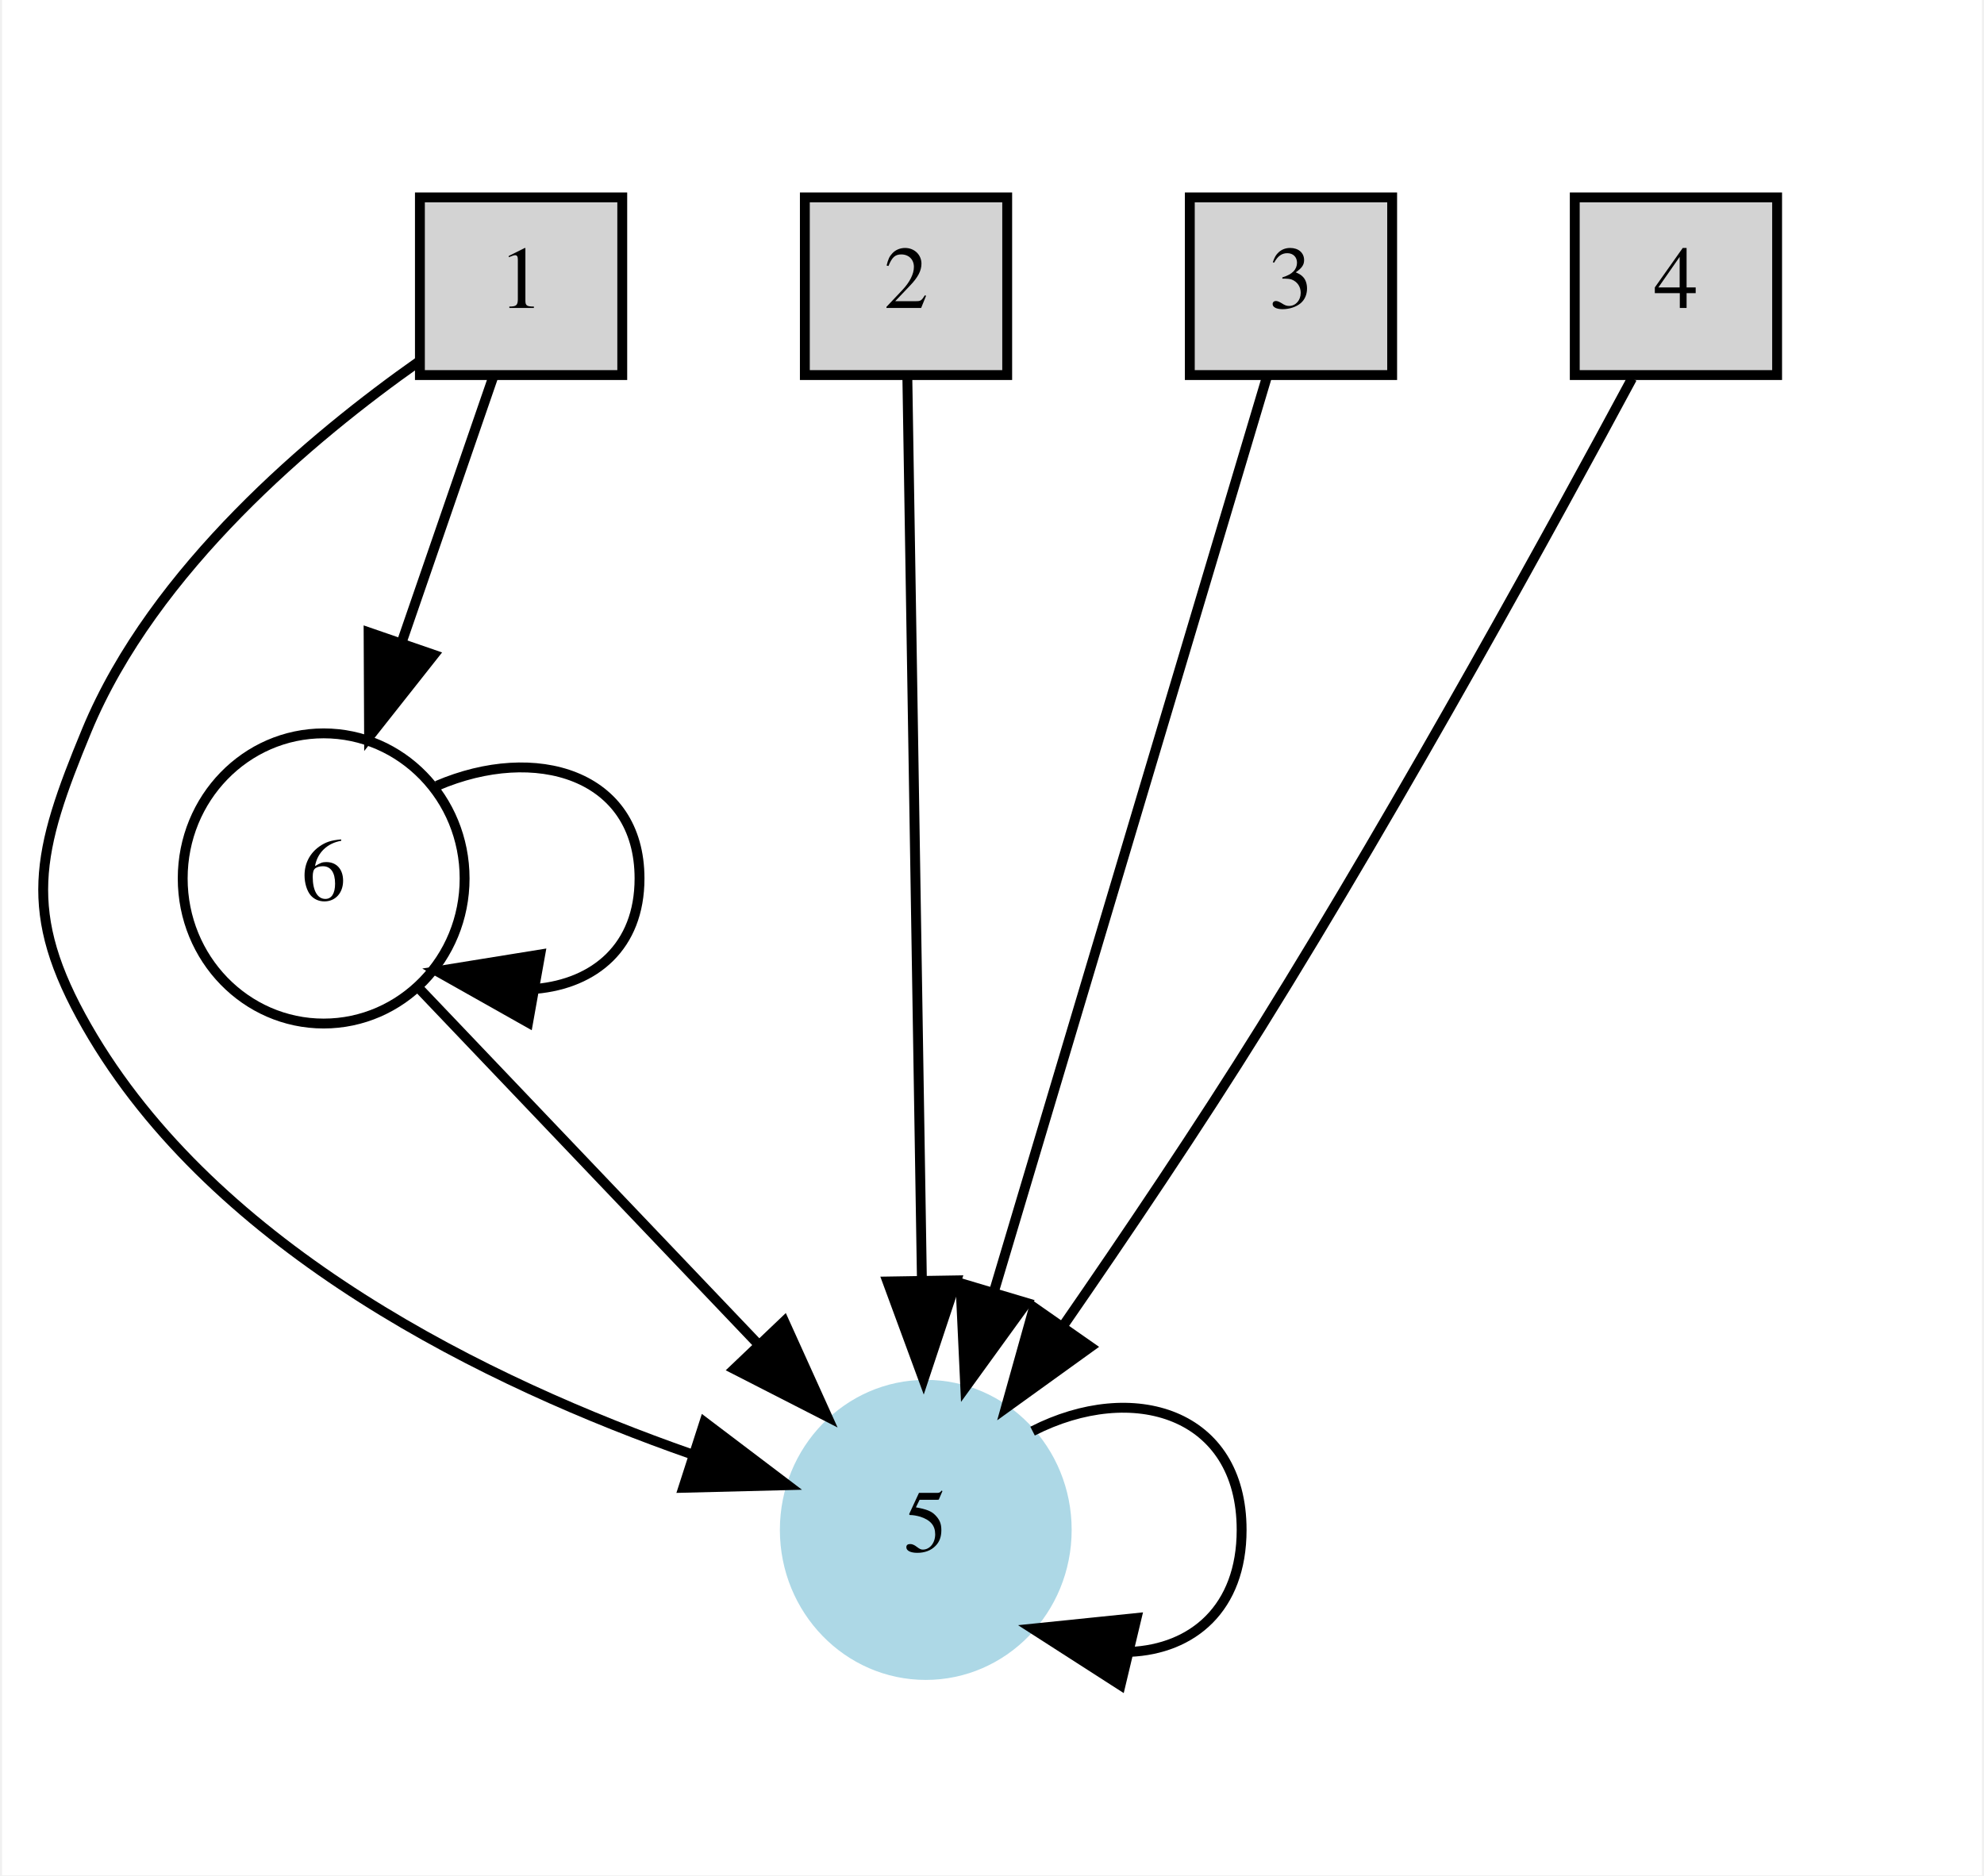
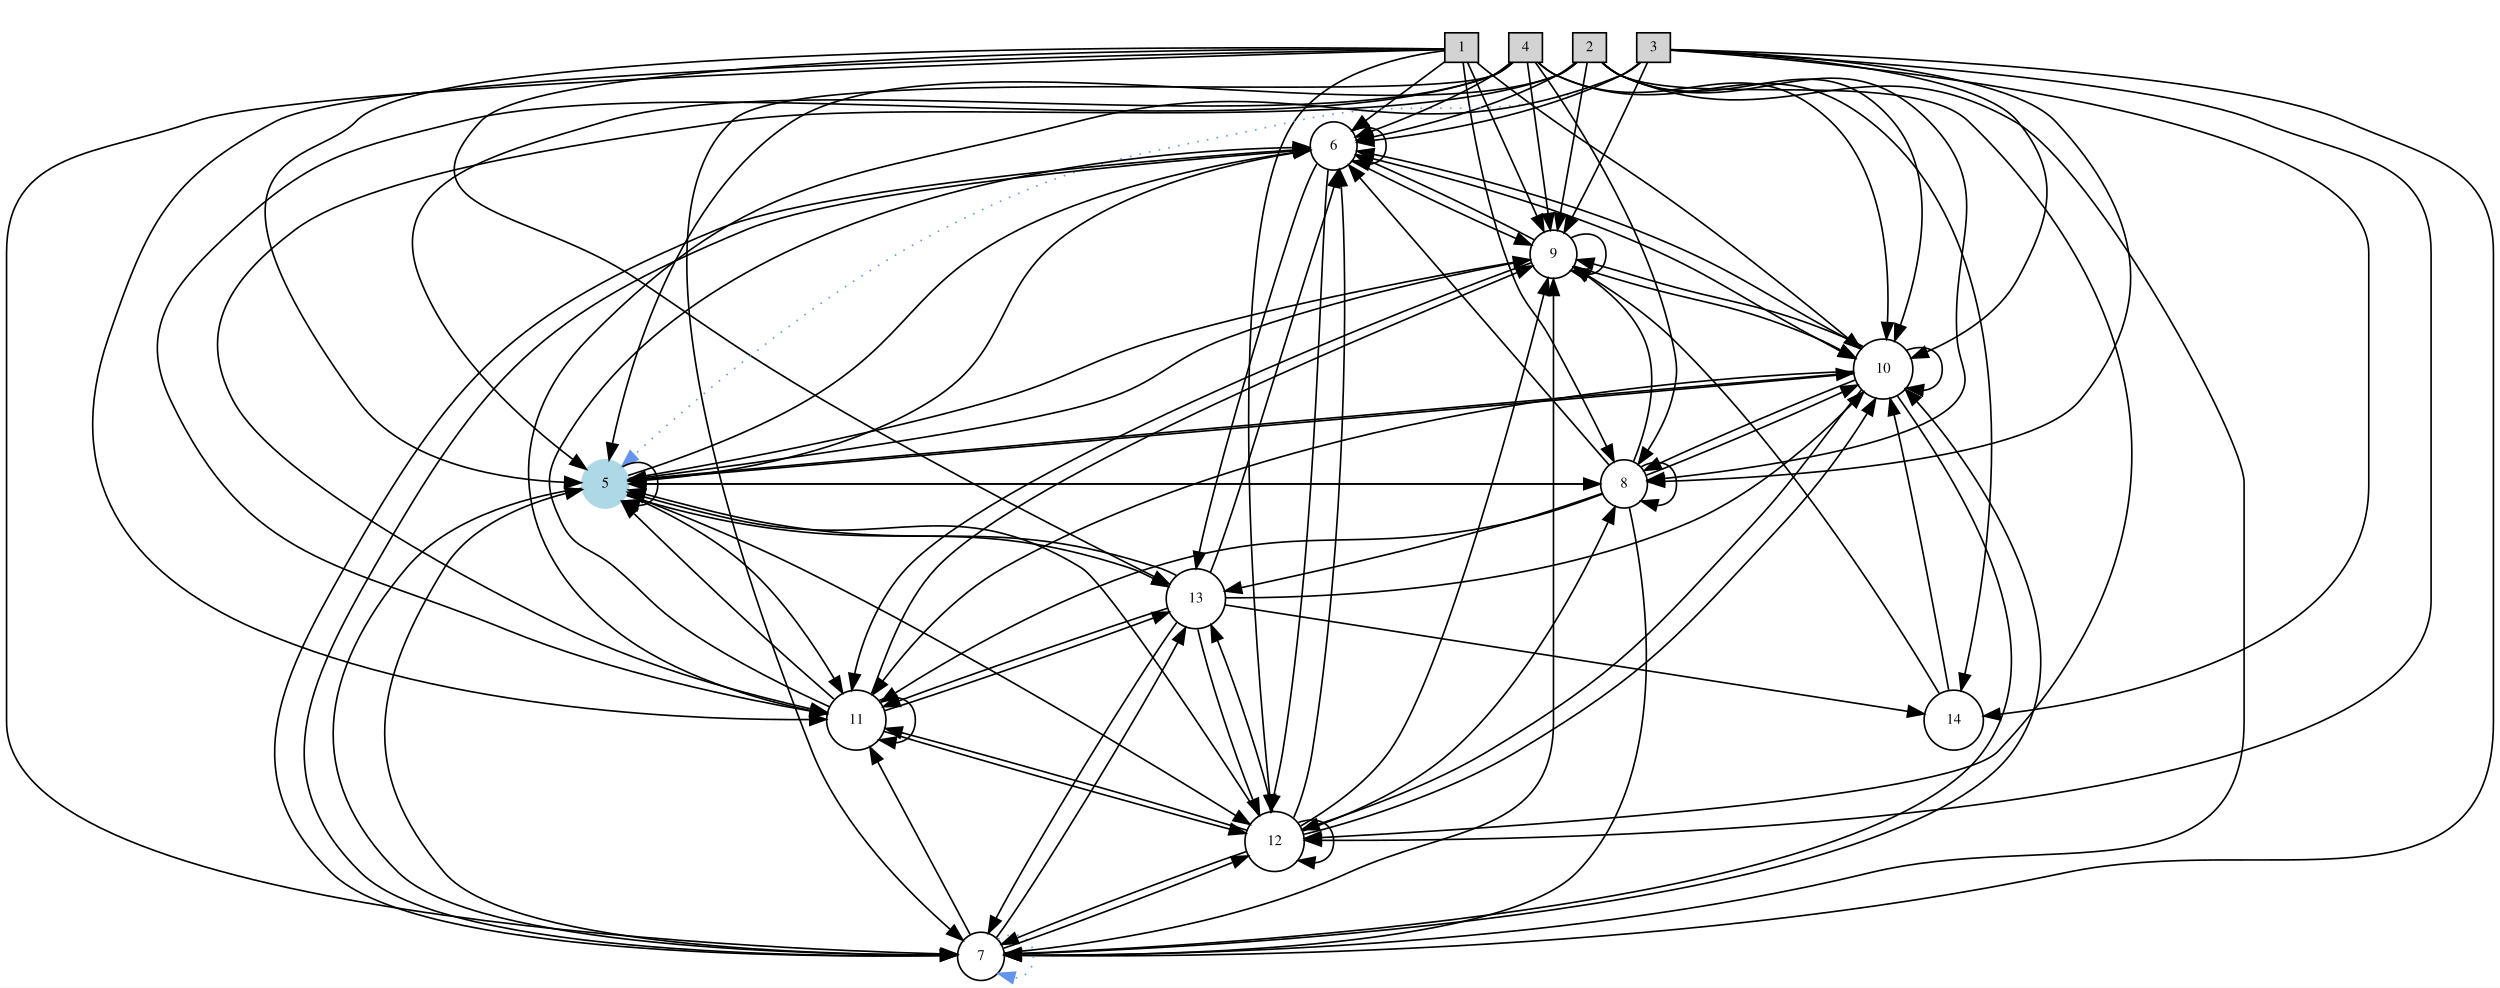
- <svg xmlns="http://www.w3.org/2000/svg" width="201pt" height="190pt" viewBox="0.00 0.00 200.59 190.00">
-   <g id="graph0" class="graph" transform="scale(1 1) rotate(0) translate(4 186)">
-     <polygon fill="white" stroke="none" points="-4,4 -4,-186 196.585,-186 196.585,4 -4,4" />
+ <svg xmlns="http://www.w3.org/2000/svg" width="1524pt" height="602pt" viewBox="0.00 0.00 1524.00 602.00">
+   <g id="graph0" class="graph" transform="scale(1 1) rotate(0) translate(4 598)">
+     <polygon fill="white" stroke="none" points="-4,4 -4,-598 1520,-598 1520,4 -4,4" />
    <g id="clust1" class="cluster">
-       <polygon fill="none" stroke="white" points="29.585,-140 29.585,-174 184.585,-174 184.585,-140 29.585,-140" />
+       <polygon fill="none" stroke="white" points="868,-552 868,-586 1023,-586 1023,-552 868,-552" />
    </g>
    <g id="clust2" class="cluster">
-       <polygon fill="none" stroke="white" points="66.585,-8 66.585,-54 130.585,-54 130.585,-8 66.585,-8" />
+       <polygon fill="none" stroke="white" points="342,-280 342,-326 406,-326 406,-280 342,-280" />
    </g>
    <g id="node1" class="node">
-       <polygon fill="lightgrey" stroke="black" points="58.836,-166 38.336,-166 38.336,-148 58.836,-148 58.836,-166" />
-       <text text-anchor="middle" x="48.586" y="-154.8" font-family="Times,serif" font-size="9.00">1</text>
+       <polygon fill="lightgrey" stroke="black" points="897.25,-578 876.75,-578 876.75,-560 897.25,-560 897.25,-578" />
+       <text text-anchor="middle" x="887" y="-566.8" font-family="Times,serif" font-size="9.00">1</text>
    </g>
    <g id="node5" class="node">
-       <ellipse fill="lightblue" stroke="lightblue" cx="89.585" cy="-31" rx="14.28" ry="14.7" />
-       <text text-anchor="middle" x="89.585" y="-28.8" font-family="Times,serif" font-size="9.00">5</text>
+       <ellipse fill="lightblue" stroke="lightblue" cx="365" cy="-303" rx="14.28" ry="14.7" />
+       <text text-anchor="middle" x="365" y="-300.8" font-family="Times,serif" font-size="9.00">5</text>
+     </g>
+     <g id="edge37" class="edge">
+       <path fill="none" stroke="black" d="M876.689,-568.154C795.452,-569.26 260.401,-574.597 213,-524 188.512,-497.862 101.149,-509.074 214,-354 243.031,-314.107 305.088,-305.543 339.933,-304.01" />
+       <polygon fill="black" stroke="black" points="340.313,-307.501 350.214,-303.729 340.122,-300.504 340.313,-307.501" />
+     </g>
+     <g id="node6" class="node">
+       <ellipse fill="none" stroke="black" cx="809" cy="-509" rx="14.28" ry="14.7" />
+       <text text-anchor="middle" x="809" y="-506.8" font-family="Times,serif" font-size="9.00">6</text>
+     </g>
+     <g id="edge5" class="edge">
+       <path fill="none" stroke="black" d="M876.481,-560.178C864.245,-551.079 843.785,-535.866 828.595,-524.571" />
+       <polygon fill="black" stroke="black" points="830.476,-521.608 820.363,-518.449 826.299,-527.225 830.476,-521.608" />
+     </g>
+     <g id="node7" class="node">
+       <ellipse fill="none" stroke="black" cx="943" cy="-443" rx="14.28" ry="14.7" />
+       <text text-anchor="middle" x="943" y="-440.8" font-family="Times,serif" font-size="9.00">9</text>
+     </g>
+     <g id="edge66" class="edge">
+       <path fill="none" stroke="black" d="M890.674,-559.864C899.126,-541.149 920.193,-494.502 932.868,-466.435" />
+       <polygon fill="black" stroke="black" points="936.193,-467.576 937.119,-457.021 929.814,-464.694 936.193,-467.576" />
+     </g>
+     <g id="node8" class="node">
+       <ellipse fill="none" stroke="black" cx="518" cy="-159" rx="18.079" ry="18.27" />
+       <text text-anchor="middle" x="518" y="-156.8" font-family="Times,serif" font-size="9.00">11</text>
+     </g>
+     <g id="edge8" class="edge">
+       <path fill="none" stroke="black" d="M876.732,-567.885C793.437,-566.885 229.852,-558.858 164,-524 98.473,-489.314 85.951,-462.166 62,-392 33.297,-307.914 71.388,-249.125 153,-214 270.362,-163.489 426.419,-158.907 489.627,-159.347" />
+       <polygon fill="black" stroke="black" points="489.598,-162.847 499.639,-159.466 489.681,-155.847 489.598,-162.847" />
+     </g>
+     <g id="node9" class="node">
+       <ellipse fill="none" stroke="black" cx="594" cy="-15" rx="14.28" ry="14.7" />
+       <text text-anchor="middle" x="594" y="-12.8" font-family="Times,serif" font-size="9.00">7</text>
+     </g>
+     <g id="edge73" class="edge">
+       <path fill="none" stroke="black" d="M876.668,-567.751C790.343,-565.629 190.346,-550.007 115,-524 56.145,-503.685 0,-506.262 0,-444 0,-444 0,-444 0,-158 0,-38.96 456.971,-19.499 569.291,-16.513" />
+       <polygon fill="black" stroke="black" points="569.7,-20.004 579.611,-16.261 569.528,-13.006 569.7,-20.004" />
+     </g>
+     <g id="node10" class="node">
+       <ellipse fill="none" stroke="black" cx="773" cy="-85" rx="18.079" ry="18.27" />
+       <text text-anchor="middle" x="773" y="-82.8" font-family="Times,serif" font-size="9.00">12</text>
+     </g>
+     <g id="edge28" class="edge">
+       <path fill="none" stroke="black" d="M876.64,-567.078C855.225,-564.554 806.31,-555.454 785,-524 739.628,-457.03 761.361,-199.034 770.017,-113.631" />
+       <polygon fill="black" stroke="black" points="773.525,-113.734 771.073,-103.426 766.562,-113.013 773.525,-113.734" />
+     </g>
+     <g id="node11" class="node">
+       <ellipse fill="none" stroke="black" cx="986" cy="-303" rx="14.28" ry="14.7" />
+       <text text-anchor="middle" x="986" y="-300.8" font-family="Times,serif" font-size="9.00">8</text>
+     </g>
+     <g id="edge100" class="edge">
+       <path fill="none" stroke="black" d="M887.929,-559.83C890.628,-537.834 899.539,-475.8 919,-428 926.07,-410.633 931.836,-408.359 941,-392 953.453,-369.769 966.601,-343.718 975.447,-325.76" />
+       <polygon fill="black" stroke="black" points="978.633,-327.211 979.887,-316.691 972.346,-324.133 978.633,-327.211" />
+     </g>
+     <g id="node12" class="node">
+       <ellipse fill="none" stroke="black" cx="1144" cy="-373" rx="18.079" ry="18.27" />
+       <text text-anchor="middle" x="1144" y="-370.8" font-family="Times,serif" font-size="9.00">10</text>
+     </g>
+     <g id="edge39" class="edge">
+       <path fill="none" stroke="black" d="M896.536,-559.7C899.523,-557.173 902.86,-554.425 906,-552 963.291,-507.759 981.157,-501.517 1039,-458 1068.35,-435.92 1101.28,-409.254 1122.31,-391.978" />
+       <polygon fill="black" stroke="black" points="1124.79,-394.469 1130.28,-385.408 1120.34,-389.067 1124.79,-394.469" />
+     </g>
+     <g id="node13" class="node">
+       <ellipse fill="none" stroke="black" cx="725" cy="-233" rx="18.079" ry="18.27" />
+       <text text-anchor="middle" x="725" y="-230.8" font-family="Times,serif" font-size="9.00">13</text>
+     </g>
+     <g id="edge90" class="edge">
+       <path fill="none" stroke="black" d="M876.429,-568.065C799.744,-568.428 330.629,-568.804 289,-524 237.175,-468.221 321.785,-469.789 384,-428 434.144,-394.319 445.913,-384.59 498,-354 569.678,-311.904 657.377,-267.464 699.726,-246.43" />
+       <polygon fill="black" stroke="black" points="701.359,-249.527 708.767,-241.954 698.253,-243.254 701.359,-249.527" />
+     </g>
+     <g id="node2" class="node">
+       <polygon fill="lightgrey" stroke="black" points="975.25,-578 954.75,-578 954.75,-560 975.25,-560 975.25,-578" />
+       <text text-anchor="middle" x="965" y="-566.8" font-family="Times,serif" font-size="9.00">2</text>
+     </g>
+     <g id="edge7" class="edge">
+       <path fill="none" stroke="black" d="M957.169,-559.87C953.742,-556.842 949.482,-553.725 945,-552 848.18,-514.739 565.983,-580.537 479,-524 408.563,-478.217 379.251,-374.26 369.309,-327.527" />
+       <polygon fill="black" stroke="black" points="372.736,-326.813 367.328,-317.702 365.874,-328.196 372.736,-326.813" />
+     </g>
+     <g id="edge21" class="edge">
+       <path fill="none" stroke="black" d="M956.148,-559.736C952.841,-556.978 948.929,-554.081 945,-552 908.372,-532.598 861.357,-520.59 833.291,-514.616" />
+       <polygon fill="black" stroke="black" points="833.682,-511.124 823.184,-512.553 832.282,-517.982 833.682,-511.124" />
+     </g>
+     <g id="edge84" class="edge">
+       <path fill="none" stroke="black" d="M963.557,-559.864C960.285,-541.422 952.201,-495.858 947.201,-467.676" />
+       <polygon fill="black" stroke="black" points="950.645,-467.053 945.452,-457.819 943.752,-468.276 950.645,-467.053" />
+     </g>
+     <g id="edge29" class="edge">
+       <path fill="none" stroke="black" d="M957.173,-559.86C953.746,-556.831 949.486,-553.715 945,-552 840.431,-512.021 552.704,-540.664 442,-524 381.775,-514.934 224.639,-494.654 176,-458 136.699,-428.383 115.022,-397.517 138,-354 163.758,-305.218 293.308,-237.957 343,-214 392.445,-190.162 454.788,-173.917 490.146,-165.865" />
+       <polygon fill="black" stroke="black" points="491.206,-169.215 500.209,-163.63 489.688,-162.382 491.206,-169.215" />
+     </g>
+     <g id="edge47" class="edge">
+       <path fill="none" stroke="black" d="M972.422,-559.993C975.675,-556.984 979.725,-553.848 984,-552 1082.57,-509.389 1130.77,-577.295 1224,-524 1274.21,-495.296 1364,-330.755 1364,-304 1364,-304 1364,-304 1364,-158 1364,-48.728 1242.2,-91.736 1136,-66 940.8,-18.695 696.115,-15.474 618.674,-15.744" />
+       <polygon fill="black" stroke="black" points="618.467,-12.245 608.488,-15.804 618.508,-19.245 618.467,-12.245" />
+     </g>
+     <g id="edge35" class="edge">
+       <path fill="none" stroke="black" d="M972.801,-559.691C975.992,-556.791 979.897,-553.811 984,-552 1027.47,-532.814 1161.83,-557.029 1196,-524 1318.84,-405.249 1331.72,-263.826 1214,-140 1185.47,-109.988 894.481,-92.329 801.441,-87.417" />
+       <polygon fill="black" stroke="black" points="801.517,-83.916 791.349,-86.893 801.154,-90.907 801.517,-83.916" />
+     </g>
+     <g id="edge54" class="edge">
+       <path fill="none" stroke="black" d="M972.817,-559.727C976.01,-556.831 979.912,-553.845 984,-552 1061,-517.255 1112.86,-584.322 1172,-524 1213.41,-481.762 1185.21,-451.03 1189,-392 1190.08,-375.146 1199.42,-367.294 1189,-354 1167.04,-325.978 1059.54,-311.542 1010.49,-306.325" />
+       <polygon fill="black" stroke="black" points="1010.73,-302.831 1000.42,-305.298 1010.02,-309.795 1010.73,-302.831" />
+     </g>
+     <g id="edge93" class="edge">
+       <path fill="none" stroke="black" d="M972.836,-559.769C976.031,-556.878 979.93,-553.884 984,-552 1051.9,-520.572 1101.69,-581.136 1150,-524 1179.28,-489.369 1165.98,-432.519 1154.46,-399.652" />
+       <polygon fill="black" stroke="black" points="1157.75,-398.437 1151,-390.273 1151.18,-400.866 1157.75,-398.437" />
+     </g>
+     <g id="node3" class="node">
+       <polygon fill="lightgrey" stroke="black" points="1014.25,-578 993.75,-578 993.75,-560 1014.25,-560 1014.25,-578" />
+       <text text-anchor="middle" x="1004" y="-566.8" font-family="Times,serif" font-size="9.00">3</text>
+     </g>
+     <g id="edge46" class="edge">
+       <path fill="none" stroke="cornflowerblue" stroke-dasharray="1,5" d="M995.711,-559.714C992.343,-556.816 988.246,-553.832 984,-552 901.99,-516.622 872.186,-543.388 785,-524 687.427,-502.302 659.07,-503.364 570,-458 493.941,-419.263 416.81,-352.156 382.884,-320.912" />
+       <polygon fill="cornflowerblue" stroke="cornflowerblue" points="384.923,-318.028 375.217,-313.78 380.155,-323.154 384.923,-318.028" />
+     </g>
+     <g id="edge38" class="edge">
+       <path fill="none" stroke="black" d="M995.613,-559.926C992.233,-557.055 988.154,-554.033 984,-552 933.86,-527.461 868.468,-516.717 833.535,-512.465" />
+       <polygon fill="black" stroke="black" points="833.653,-508.956 823.321,-511.303 832.862,-515.911 833.653,-508.956" />
+     </g>
+     <g id="edge65" class="edge">
+       <path fill="none" stroke="black" d="M1000.22,-559.738C993.902,-546.013 980.751,-517.678 969,-494 964.273,-484.474 958.873,-474.025 954.224,-465.152" />
+       <polygon fill="black" stroke="black" points="957.298,-463.479 949.541,-456.263 951.105,-466.741 957.298,-463.479" />
+     </g>
+     <g id="edge33" class="edge">
+       <path fill="none" stroke="black" d="M996.148,-559.924C992.717,-556.905 988.461,-553.779 984,-552 846.871,-497.298 796.022,-560.624 653,-524 512.672,-488.066 456.619,-495.232 355,-392 299.278,-335.394 308.614,-263.164 371,-214 406.685,-185.878 458.42,-171.461 490.045,-164.839" />
+       <polygon fill="black" stroke="black" points="490.815,-168.255 499.947,-162.883 489.458,-161.387 490.815,-168.255" />
+     </g>
+     <g id="edge6" class="edge">
+       <path fill="none" stroke="black" d="M1014.52,-567.77C1072.04,-566.386 1348.83,-558.026 1426,-524 1474.97,-502.409 1516,-497.518 1516,-444 1516,-444 1516,-444 1516,-158 1516,-35.005 1375.36,-91.302 1255,-66 1010.91,-14.69 706.352,-14.421 618.659,-15.546" />
+       <polygon fill="black" stroke="black" points="618.566,-12.047 608.619,-15.695 618.669,-19.047 618.566,-12.047" />
+     </g>
+     <g id="edge27" class="edge">
+       <path fill="none" stroke="black" d="M1014.52,-567.492C1067.49,-564.825 1305.13,-551.492 1373,-524 1427.38,-501.973 1478,-502.668 1478,-444 1478,-444 1478,-444 1478,-232 1478,-91.429 933.759,-85.167 801.639,-85.718" />
+       <polygon fill="black" stroke="black" points="801.474,-82.219 791.495,-85.778 801.515,-89.219 801.474,-82.219" />
+     </g>
+     <g id="edge99" class="edge">
+       <path fill="none" stroke="black" d="M1014.37,-567.721C1056.76,-566.351 1216.27,-558.917 1249,-524 1300.87,-468.664 1312.66,-412.187 1264,-354 1231.73,-315.406 1072.61,-306.558 1010.7,-304.566" />
+       <polygon fill="black" stroke="black" points="1010.75,-301.066 1000.65,-304.277 1010.55,-308.063 1010.75,-301.066" />
+     </g>
+     <g id="edge60" class="edge">
+       <path fill="none" stroke="black" d="M1014.31,-567.616C1054.33,-565.889 1198.57,-557.4 1226,-524 1253.08,-491.028 1246.24,-465.561 1226,-428 1214.36,-406.404 1189.9,-392.024 1170.7,-383.571" />
+       <polygon fill="black" stroke="black" points="1171.82,-380.247 1161.24,-379.684 1169.16,-386.722 1171.82,-380.247" />
+     </g>
+     <g id="node14" class="node">
+       <ellipse fill="none" stroke="black" cx="1187" cy="-159" rx="18.079" ry="18.27" />
+       <text text-anchor="middle" x="1187" y="-156.8" font-family="Times,serif" font-size="9.00">14</text>
+     </g>
+     <g id="edge82" class="edge">
+       <path fill="none" stroke="black" d="M1014.35,-567.37C1080.37,-563.075 1440,-535.484 1440,-444 1440,-444 1440,-444 1440,-302 1440,-199.894 1281.36,-170.456 1215.32,-162.624" />
+       <polygon fill="black" stroke="black" points="1215.52,-159.125 1205.2,-161.508 1214.75,-166.083 1215.52,-159.125" />
+     </g>
+     <g id="node4" class="node">
+       <polygon fill="lightgrey" stroke="black" points="936.25,-578 915.75,-578 915.75,-560 936.25,-560 936.25,-578" />
+       <text text-anchor="middle" x="926" y="-566.8" font-family="Times,serif" font-size="9.00">4</text>
+     </g>
+     <g id="edge23" class="edge">
+       <path fill="none" stroke="black" d="M918.176,-559.851C914.75,-556.82 910.489,-553.706 906,-552 793.471,-509.229 480.351,-558.443 365,-524 301.856,-505.145 228.2,-489.451 252,-428 270.712,-379.685 317.983,-338.641 345.086,-318.093" />
+       <polygon fill="black" stroke="black" points="347.469,-320.685 353.435,-311.93 343.311,-315.054 347.469,-320.685" />
+     </g>
+     <g id="edge49" class="edge">
+       <path fill="none" stroke="black" d="M917.016,-559.971C913.695,-557.235 909.81,-554.293 906,-552 882.032,-537.578 852.216,-525.44 832.015,-517.979" />
+       <polygon fill="black" stroke="black" points="833.003,-514.615 822.408,-514.517 830.629,-521.2 833.003,-514.615" />
+     </g>
+     <g id="edge83" class="edge">
+       <path fill="none" stroke="black" d="M927.115,-559.864C929.633,-541.503 935.835,-496.259 939.703,-468.049" />
+       <polygon fill="black" stroke="black" points="943.215,-468.201 941.106,-457.819 936.28,-467.25 943.215,-468.201" />
+     </g>
+     <g id="edge45" class="edge">
+       <path fill="none" stroke="black" d="M918.183,-559.835C914.757,-556.802 910.495,-553.69 906,-552 775.034,-502.762 412.775,-557.787 277,-524 210.636,-507.485 188.232,-504.408 138,-458 101.854,-424.606 78.86,-398.439 100,-354 147.396,-254.369 202.81,-255.593 305,-214 368.872,-188.003 448.743,-171.795 490.173,-164.514" />
+       <polygon fill="black" stroke="black" points="490.817,-167.955 500.082,-162.815 489.634,-161.056 490.817,-167.955" />
+     </g>
+     <g id="edge75" class="edge">
+       <path fill="none" stroke="black" d="M918.169,-559.87C914.742,-556.843 910.482,-553.725 906,-552 857.799,-533.443 477.405,-561.605 442,-524 430.034,-511.29 365.244,-459.442 491,-140 508.974,-94.343 550.641,-53.062 575.116,-31.579" />
+       <polygon fill="black" stroke="black" points="577.674,-33.996 582.99,-24.831 573.119,-28.681 577.674,-33.996" />
+     </g>
+     <g id="edge53" class="edge">
+       <path fill="none" stroke="black" d="M932.071,-559.792C949.483,-535.653 999.339,-462.178 1015,-392 1018.68,-375.517 1019.39,-370.309 1015,-354 1012.1,-343.212 1006.24,-332.351 1000.54,-323.521" />
+       <polygon fill="black" stroke="black" points="1003.33,-321.407 994.787,-315.142 997.559,-325.368 1003.33,-321.407" />
+     </g>
+     <g id="edge20" class="edge">
+       <path fill="none" stroke="black" d="M933.835,-559.767C937.03,-556.875 940.929,-553.882 945,-552 1013.31,-520.422 1057.62,-576.03 1112,-524 1145.16,-492.272 1148.17,-435.278 1146.6,-401.419" />
+       <polygon fill="black" stroke="black" points="1150.09,-401.059 1145.97,-391.3 1143.1,-401.5 1150.09,-401.059" />
+     </g>
+     <g id="edge92" class="edge">
+       <path fill="none" stroke="black" d="M933.815,-559.722C937.007,-556.826 940.91,-553.84 945,-552 1023.24,-516.802 1068.61,-577.095 1136,-524 1239.22,-442.68 1209.38,-256.654 1193.76,-186.995" />
+       <polygon fill="black" stroke="black" points="1197.16,-186.165 1191.48,-177.217 1190.34,-187.75 1197.16,-186.165" />
+     </g>
+     <g id="edge13" class="edge">
+       <path fill="none" stroke="black" d="M375.488,-313.43C385.738,-319.192 397,-315.715 397,-303 397,-294.457 391.916,-290.085 385.471,-289.882" />
+       <polygon fill="black" stroke="black" points="384.235,-286.591 375.488,-292.57 386.054,-293.35 384.235,-286.591" />
+     </g>
+     <g id="edge78" class="edge">
+       <path fill="none" stroke="black" d="M378.895,-308.171C402.348,-315.528 450.859,-332.123 488,-354 551.456,-391.376 551.228,-424.868 617,-458 673.277,-486.349 747.171,-499.715 784.764,-505.034" />
+       <polygon fill="black" stroke="black" points="784.406,-508.518 794.783,-506.381 785.339,-501.58 784.406,-508.518" />
+     </g>
+     <g id="edge74" class="edge">
+       <path fill="none" stroke="black" d="M379.331,-306.29C416.507,-312.388 518.928,-330.192 602,-354 649.307,-367.558 658.693,-378.442 706,-392 782.582,-413.948 875.608,-430.794 918.801,-438.069" />
+       <polygon fill="black" stroke="black" points="918.23,-441.522 928.669,-439.71 919.378,-434.617 918.23,-441.522" />
+     </g>
+     <g id="edge22" class="edge">
+       <path fill="none" stroke="black" d="M378.207,-296.562C396.293,-288.665 429.127,-272.679 452,-252 473.777,-232.312 492.608,-204.284 504.518,-184.348" />
+       <polygon fill="black" stroke="black" points="507.634,-185.953 509.641,-175.55 501.584,-182.431 507.634,-185.953" />
+     </g>
+     <g id="edge51" class="edge">
+       <path fill="none" stroke="black" d="M350.583,-300.317C325.038,-296.54 271.9,-284.965 244,-252 190.575,-188.877 179.919,-123.863 239,-66 285.948,-20.02 496.977,-15.874 569.463,-15.833" />
+       <polygon fill="black" stroke="black" points="569.482,-19.333 579.49,-15.854 569.497,-12.333 569.482,-19.333" />
+     </g>
+     <g id="edge85" class="edge">
+       <path fill="none" stroke="black" d="M378.327,-296.953C400.433,-288.449 445.924,-270.385 483,-252 584.803,-201.519 700.596,-131.105 749.371,-100.815" />
+       <polygon fill="black" stroke="black" points="751.308,-103.732 757.945,-95.474 747.607,-97.791 751.308,-103.732" />
+     </g>
+     <g id="edge10" class="edge">
+       <path fill="none" stroke="black" d="M379.555,-303C573.495,-303 767.434,-303 961.374,-303" />
+       <polygon fill="black" stroke="black" points="961.49,-306.5 971.49,-303 961.49,-299.5 961.49,-306.5" />
+     </g>
+     <g id="edge48" class="edge">
+       <path fill="none" stroke="black" d="M379.374,-305.441C472.465,-314.089 987.774,-359.086 1115.45,-369.738" />
+       <polygon fill="black" stroke="black" points="1115.35,-373.241 1125.61,-370.58 1115.93,-366.265 1115.35,-373.241" />
+     </g>
+     <g id="edge55" class="edge">
+       <path fill="none" stroke="black" d="M377.899,-295.96C393.202,-291.017 418.521,-284.183 441,-280 547.88,-260.11 580.586,-285.532 684,-252 689.154,-250.329 694.413,-247.783 699.469,-245.128" />
+       <polygon fill="black" stroke="black" points="701.129,-248.209 708.283,-240.395 697.817,-242.042 701.129,-248.209" />
+     </g>
+     <g id="edge69" class="edge">
+       <path fill="none" stroke="black" d="M794.646,-506.265C765.261,-502.15 697.056,-489.661 650,-458 600.237,-424.518 614.721,-386.012 564,-354 508.241,-318.808 429.08,-308.367 389.508,-305.283" />
+       <polygon fill="black" stroke="black" points="389.664,-301.786 379.448,-304.594 389.186,-308.769 389.664,-301.786" />
+     </g>
+     <g id="edge77" class="edge">
+       <path fill="none" stroke="black" d="M820.483,-518.393C830.453,-522.678 841,-519.547 841,-509 841,-502.079 836.458,-498.351 830.517,-497.817" />
+       <polygon fill="black" stroke="black" points="829.713,-494.405 820.483,-499.607 830.942,-501.296 829.713,-494.405" />
+     </g>
+     <g id="edge1" class="edge">
+       <path fill="none" stroke="black" d="M820.817,-500.152C843.281,-488.09 891.403,-465.08 920.243,-452.587" />
+       <polygon fill="black" stroke="black" points="921.721,-455.762 929.566,-448.641 918.993,-449.315 921.721,-455.762" />
+     </g>
+     <g id="edge12" class="edge">
+       <path fill="none" stroke="black" d="M794.617,-507.22C733.724,-503.399 499.998,-485.712 433,-458 307.106,-405.926 273.501,-370.341 206,-252 165.004,-180.127 138.936,-123.947 198,-66 250.199,-14.788 489.572,-14.392 568.71,-15.526" />
+       <polygon fill="black" stroke="black" points="569.126,-19.033 579.183,-15.698 569.242,-12.034 569.126,-19.033" />
+     </g>
+     <g id="edge95" class="edge">
+       <path fill="none" stroke="black" d="M805.614,-494.532C800.411,-446.214 799.674,-277.185 778,-140 776.603,-131.159 774.39,-121.663 772.556,-113.138" />
+       <polygon fill="black" stroke="black" points="775.987,-112.445 770.587,-103.329 769.124,-113.823 775.987,-112.445" />
+     </g>
+     <g id="edge17" class="edge">
+       <path fill="none" stroke="black" d="M822.822,-503.804C852.01,-496.41 920.066,-479.762 975,-458 1034.51,-434.426 1046.65,-422.362 1103,-392 1107.65,-389.494 1112.64,-386.724 1117.58,-384.124" />
+       <polygon fill="black" stroke="black" points="1119.52,-387.066 1126.88,-379.447 1116.37,-380.812 1119.52,-387.066" />
+     </g>
+     <g id="edge31" class="edge">
+       <path fill="none" stroke="black" d="M798.702,-498.075C792.988,-488.012 787.464,-471.974 783,-458 760.455,-387.422 735.998,-303.611 727.079,-261.319" />
+       <polygon fill="black" stroke="black" points="730.512,-260.636 725.157,-251.495 723.642,-261.981 730.512,-260.636" />
+     </g>
+     <g id="edge102" class="edge">
+       <path fill="none" stroke="black" d="M928.688,-439.513C895.526,-433.515 811.139,-416.881 744,-392 708.589,-378.877 703.923,-365.65 668,-354 615.851,-337.088 451.95,-315.081 389.498,-307.079" />
+       <polygon fill="black" stroke="black" points="389.754,-303.583 379.393,-305.793 388.871,-310.527 389.754,-303.583" />
+     </g>
+     <g id="edge68" class="edge">
+       <path fill="none" stroke="black" d="M931.242,-451.816C908.849,-463.845 860.821,-486.814 831.937,-499.336" />
+       <polygon fill="black" stroke="black" points="830.435,-496.171 822.592,-503.294 833.165,-502.616 830.435,-496.171" />
+     </g>
+     <g id="edge30" class="edge">
+       <path fill="none" stroke="black" d="M953.819,-453.006C963.979,-458.195 975,-454.859 975,-443 975,-435.032 970.025,-430.912 963.679,-430.639" />
+       <polygon fill="black" stroke="black" points="962.733,-427.267 953.819,-432.994 964.359,-434.075 962.733,-427.267" />
+     </g>
+     <g id="edge62" class="edge">
+       <path fill="none" stroke="black" d="M929.238,-437.742C866.071,-415.717 607.487,-313.383 549,-252 531.789,-233.937 521.315,-207.281 517.004,-187.305" />
+       <polygon fill="black" stroke="black" points="520.422,-186.531 515.274,-177.271 513.524,-187.72 520.422,-186.531" />
+     </g>
+     <g id="edge94" class="edge">
+       <path fill="none" stroke="black" d="M955.657,-435.716C963.162,-433.299 972.511,-430.517 981,-428 1035.2,-411.93 1050.92,-413.998 1103,-392 1107.87,-389.945 1112.94,-387.333 1117.87,-384.742" />
+       <polygon fill="black" stroke="black" points="1119.86,-387.655 1127.11,-379.934 1116.62,-381.445 1119.86,-387.655" />
+     </g>
+     <g id="edge14" class="edge">
+       <path fill="none" stroke="black" d="M504.298,-171.862C491.846,-182.705 473.028,-199.251 457,-214 430.767,-238.141 401.068,-266.796 382.686,-284.693" />
+       <polygon fill="black" stroke="black" points="379.803,-282.615 375.089,-292.104 384.691,-287.626 379.803,-282.615" />
+     </g>
+     <g id="edge103" class="edge">
+       <path fill="none" stroke="black" d="M501.645,-167.15C480.762,-176.595 443.875,-194.346 415,-214 393.639,-228.539 390.629,-235.197 371,-252 356.388,-264.508 346.081,-262.545 338,-280 329.411,-298.553 327.722,-308.327 338,-326 432.899,-489.178 701.392,-506.613 784.302,-508.034" />
+       <polygon fill="black" stroke="black" points="784.278,-511.534 794.315,-508.141 784.353,-504.535 784.278,-511.534" />
+     </g>
+     <g id="edge43" class="edge">
+       <path fill="none" stroke="black" d="M527.29,-175.175C535.003,-195.045 545.975,-229.934 567,-252 621.275,-308.963 847.867,-401.191 920.604,-431.78" />
+       <polygon fill="black" stroke="black" points="919.607,-435.159 930.181,-435.834 922.337,-428.712 919.607,-435.159" />
+     </g>
+     <g id="edge2" class="edge">
+       <path fill="none" stroke="black" d="M532.042,-171.083C542.913,-175.602 554,-171.574 554,-159 554,-150.355 548.759,-145.75 541.952,-145.184" />
+       <polygon fill="black" stroke="black" points="541.29,-141.747 532.042,-146.917 542.495,-148.642 541.29,-141.747" />
+     </g>
+     <g id="edge96" class="edge">
+       <path fill="none" stroke="black" d="M534.956,-152.108C578.401,-138.789 692.9,-106.444 745.77,-92.535" />
+       <polygon fill="black" stroke="black" points="746.685,-95.914 755.483,-90.01 744.924,-89.139 746.685,-95.914" />
+     </g>
+     <g id="edge63" class="edge">
+       <path fill="none" stroke="black" d="M535.309,-164.776C571.883,-176.211 656.227,-205.387 699.158,-221.282" />
+       <polygon fill="black" stroke="black" points="698.046,-224.603 708.639,-224.833 700.502,-218.048 698.046,-224.603" />
+     </g>
+     <g id="edge24" class="edge">
+       <path fill="none" stroke="black" d="M579.259,-15.847C521.037,-15.583 308.25,-17.963 267,-66 213.144,-128.716 223.826,-181.503 267,-252 283.004,-278.131 317.436,-291.147 340.915,-297.223" />
+       <polygon fill="black" stroke="black" points="340.29,-300.672 350.826,-299.549 341.89,-293.857 340.29,-300.672" />
+     </g>
+     <g id="edge16" class="edge">
+       <path fill="none" stroke="black" d="M579.205,-15.584C515.646,-14.393 269.073,-13.93 216,-66 156.936,-123.947 183.004,-180.127 224,-252 291.501,-370.341 325.106,-405.926 451,-458 512.339,-483.372 713.434,-500.34 784.254,-505.957" />
+       <polygon fill="black" stroke="black" points="784.216,-509.465 794.46,-506.761 784.766,-502.487 784.216,-509.465" />
+     </g>
+     <g id="edge97" class="edge">
+       <path fill="none" stroke="black" d="M608.276,-17.134C644.737,-20.457 743.652,-32.168 818,-66 880.786,-94.571 943,-89.019 943,-158 943,-234 943,-234 943,-234 943,-300.391 943,-378.702 943,-417.569" />
+       <polygon fill="black" stroke="black" points="939.5,-417.877 943,-427.877 946.5,-417.877 939.5,-417.877" />
+     </g>
+     <g id="edge56" class="edge">
+       <path fill="none" stroke="black" d="M587.282,-28.552C574.727,-52.01 547.501,-102.88 531.166,-133.4" />
+       <polygon fill="black" stroke="black" points="527.911,-132.065 526.278,-142.533 534.083,-135.368 527.911,-132.065" />
+     </g>
+     <g id="edge80" class="edge">
+       <path fill="none" stroke="cornflowerblue" stroke-dasharray="1,5" d="M604.488,-25.43C614.738,-31.192 626,-27.715 626,-15 626,-6.457 620.916,-2.085 614.471,-1.882" />
+       <polygon fill="cornflowerblue" stroke="cornflowerblue" points="613.235,1.409 604.488,-4.57 615.054,-5.35 613.235,1.409" />
+     </g>
+     <g id="edge3" class="edge">
+       <path fill="none" stroke="black" d="M607.999,-20.025C638.288,-30.115 709.113,-56.788 747.499,-72.322" />
+       <polygon fill="black" stroke="black" points="746.38,-75.646 756.96,-76.2 749.035,-69.169 746.38,-75.646" />
+     </g>
+     <g id="edge87" class="edge">
+       <path fill="none" stroke="black" d="M608.505,-16.32C695.868,-18.709 1147.68,-36.649 1223,-140 1272.48,-207.895 1202.18,-311.029 1164.58,-353.117" />
+       <polygon fill="black" stroke="black" points="1161.79,-350.984 1157.54,-360.692 1166.92,-355.748 1161.79,-350.984" />
+     </g>
+     <g id="edge71" class="edge">
+       <path fill="none" stroke="black" d="M603.442,-26.438C627.448,-58.915 688.533,-158.842 714.011,-206.371" />
+       <polygon fill="black" stroke="black" points="711.005,-208.176 718.746,-215.409 717.206,-204.927 711.005,-208.176" />
+     </g>
+     <g id="edge81" class="edge">
+       <path fill="none" stroke="black" d="M763.406,-100.875C738.144,-139.838 670.654,-242.525 655,-252 576.331,-299.616 540.223,-262.226 450,-280 428.945,-284.148 405.342,-290.387 388.36,-295.163" />
+       <polygon fill="black" stroke="black" points="387.379,-291.803 378.725,-297.915 389.302,-298.534 387.379,-291.803" />
+     </g>
+     <g id="edge18" class="edge">
+       <path fill="none" stroke="black" d="M784.641,-99.606C789.55,-110.433 793.793,-126.033 796,-140 816.361,-268.879 818.245,-425.863 813.623,-484.461" />
+       <polygon fill="black" stroke="black" points="810.128,-484.242 812.651,-494.532 817.096,-484.914 810.128,-484.242" />
+     </g>
+     <g id="edge58" class="edge">
+       <path fill="none" stroke="black" d="M788.86,-94.462C804.706,-103.68 828.707,-119.841 843,-140 876.141,-186.744 921.255,-356.115 937.16,-418.618" />
+       <polygon fill="black" stroke="black" points="933.775,-419.511 939.619,-428.349 940.562,-417.796 933.775,-419.511" />
+     </g>
+     <g id="edge25" class="edge">
+       <path fill="none" stroke="black" d="M756.114,-91.871C712.804,-105.151 598.559,-137.427 545.529,-151.386" />
+       <polygon fill="black" stroke="black" points="544.576,-148.018 535.779,-153.923 546.338,-154.792 544.576,-148.018" />
+     </g>
+     <g id="edge42" class="edge">
+       <path fill="none" stroke="black" d="M755.773,-78.889C722.968,-67.757 652.472,-41.133 616.22,-26.345" />
+       <polygon fill="black" stroke="black" points="617.132,-22.935 606.554,-22.338 614.451,-29.401 617.132,-22.935" />
    </g>
    <g id="edge4" class="edge">
-       <path fill="none" stroke="black" d="M38.249,-149.378C27.516,-141.822 11.365,-128.368 4.585,-112 -0.517,-99.682 -2.034,-93.574 4.585,-82 17.614,-59.22 45.514,-45.794 65.806,-38.687" />
-       <polygon fill="black" stroke="black" points="67.159,-41.928 75.605,-35.531 65.013,-35.265 67.159,-41.928" />
-     </g>
-     <g id="node6" class="node">
-       <ellipse fill="none" stroke="black" cx="28.585" cy="-97" rx="14.28" ry="14.7" />
-       <text text-anchor="middle" x="28.585" y="-94.8" font-family="Times,serif" font-size="9.00">6</text>
-     </g>
-     <g id="edge5" class="edge">
-       <path fill="none" stroke="black" d="M45.804,-147.935C43.383,-140.912 39.752,-130.382 36.447,-120.799" />
-       <polygon fill="black" stroke="black" points="39.755,-119.656 33.186,-111.343 33.138,-121.937 39.755,-119.656" />
-     </g>
-     <g id="node2" class="node">
-       <polygon fill="lightgrey" stroke="black" points="97.835,-166 77.335,-166 77.335,-148 97.835,-148 97.835,-166" />
-       <text text-anchor="middle" x="87.585" y="-154.8" font-family="Times,serif" font-size="9.00">2</text>
-     </g>
-     <g id="edge6" class="edge">
-       <path fill="none" stroke="black" d="M87.717,-147.864C88.011,-129.599 88.735,-84.727 89.191,-56.489" />
-       <polygon fill="black" stroke="black" points="92.694,-56.28 89.356,-46.224 85.695,-56.167 92.694,-56.28" />
-     </g>
-     <g id="node3" class="node">
-       <polygon fill="lightgrey" stroke="black" points="136.835,-166 116.335,-166 116.335,-148 136.835,-148 136.835,-166" />
-       <text text-anchor="middle" x="126.585" y="-154.8" font-family="Times,serif" font-size="9.00">3</text>
-     </g>
-     <g id="edge8" class="edge">
-       <path fill="none" stroke="black" d="M124.158,-147.864C118.626,-129.327 104.918,-83.385 96.52,-55.239" />
-       <polygon fill="black" stroke="black" points="99.802,-53.999 93.589,-45.417 93.095,-56.001 99.802,-53.999" />
-     </g>
-     <g id="node4" class="node">
-       <polygon fill="lightgrey" stroke="black" points="175.835,-166 155.335,-166 155.335,-148 175.835,-148 175.835,-166" />
-       <text text-anchor="middle" x="165.585" y="-154.8" font-family="Times,serif" font-size="9.00">4</text>
-     </g>
-     <g id="edge3" class="edge">
-       <path fill="none" stroke="black" d="M161.139,-147.66C153.697,-133.821 138.104,-105.327 123.585,-82 117.262,-71.84 109.828,-60.814 103.527,-51.707" />
-       <polygon fill="black" stroke="black" points="106.281,-49.538 97.686,-43.344 100.542,-53.547 106.281,-49.538" />
-     </g>
-     <g id="edge1" class="edge">
-       <path fill="none" stroke="black" d="M100.405,-41.006C110.565,-46.195 121.585,-42.859 121.585,-31 121.585,-23.032 116.61,-18.912 110.264,-18.64" />
-       <polygon fill="black" stroke="black" points="109.318,-15.267 100.405,-20.994 110.944,-22.075 109.318,-15.267" />
-     </g>
-     <g id="edge7" class="edge">
-       <path fill="none" stroke="black" d="M38.386,-85.717C47.58,-76.071 61.526,-61.439 72.542,-49.881" />
-       <polygon fill="black" stroke="black" points="75.241,-52.123 79.606,-42.47 70.174,-47.294 75.241,-52.123" />
-     </g>
-     <g id="edge2" class="edge">
-       <path fill="none" stroke="black" d="M40.069,-106.393C50.039,-110.678 60.586,-107.547 60.586,-97 60.586,-90.079 56.043,-86.351 50.103,-85.817" />
-       <polygon fill="black" stroke="black" points="49.298,-82.405 40.069,-87.607 50.528,-89.296 49.298,-82.405" />
+       <path fill="none" stroke="black" d="M787.417,-96.574C798.166,-100.616 809,-96.758 809,-85 809,-77.1 804.109,-72.766 797.64,-71.999" />
+       <polygon fill="black" stroke="black" points="796.837,-68.577 787.417,-73.426 797.805,-75.51 796.837,-68.577" />
+     </g>
+     <g id="edge32" class="edge">
+       <path fill="none" stroke="black" d="M790.382,-91.452C813.227,-99.29 853.655,-115.544 881,-140 926.507,-180.699 960.415,-245.5 976.19,-279.498" />
+       <polygon fill="black" stroke="black" points="973.18,-281.336 980.496,-288.999 979.556,-278.446 973.18,-281.336" />
+     </g>
+     <g id="edge88" class="edge">
+       <path fill="none" stroke="black" d="M791.013,-89.423C820.31,-96.479 877.924,-114.174 921,-140 1002.9,-189.106 1018.74,-210.277 1084,-280 1103.46,-300.794 1122.66,-326.982 1134.29,-346.095" />
+       <polygon fill="black" stroke="black" points="1131.32,-347.951 1139.36,-354.855 1137.38,-344.446 1131.32,-347.951" />
+     </g>
+     <g id="edge36" class="edge">
+       <path fill="none" stroke="black" d="M771.827,-103.468C766.001,-129.328 750.243,-177.906 738.304,-207.369" />
+       <polygon fill="black" stroke="black" points="734.935,-206.352 734.263,-216.925 741.382,-209.078 734.935,-206.352" />
+     </g>
+     <g id="edge9" class="edge">
+       <path fill="none" stroke="black" d="M971.49,-303C777.55,-303 583.611,-303 389.671,-303" />
+       <polygon fill="black" stroke="black" points="389.555,-299.5 379.555,-303 389.555,-306.5 389.555,-299.5" />
+     </g>
+     <g id="edge40" class="edge">
+       <path fill="none" stroke="black" d="M976.825,-314.575C948.335,-347.41 861.146,-447.9 824.98,-489.583" />
+       <polygon fill="black" stroke="black" points="822.177,-487.472 818.267,-497.319 827.464,-492.06 822.177,-487.472" />
+     </g>
+     <g id="edge34" class="edge">
+       <path fill="none" stroke="black" d="M991.877,-316.838C999.078,-334.528 1009.04,-367.041 998,-392 991.026,-407.764 976.356,-420.69 963.919,-429.448" />
+       <polygon fill="black" stroke="black" points="961.819,-426.641 955.4,-435.07 965.675,-432.483 961.819,-426.641" />
+     </g>
+     <g id="edge91" class="edge">
+       <path fill="none" stroke="black" d="M972.863,-296.856C959.504,-291.823 938.11,-284.306 919,-280 822.415,-258.235 792.607,-281.189 698,-252 638.532,-233.653 575.083,-196.58 541.701,-175.527" />
+       <polygon fill="black" stroke="black" points="543.424,-172.474 533.112,-170.043 539.657,-178.374 543.424,-172.474" />
+     </g>
+     <g id="edge67" class="edge">
+       <path fill="none" stroke="black" d="M989.294,-288.438C998.195,-248.134 1018.14,-128.038 957,-66 909.749,-18.053 692.536,-15.21 618.669,-15.665" />
+       <polygon fill="black" stroke="black" points="618.438,-12.166 608.469,-15.755 618.5,-19.166 618.438,-12.166" />
+     </g>
+     <g id="edge101" class="edge">
+       <path fill="none" stroke="black" d="M996.488,-313.43C1006.74,-319.192 1018,-315.715 1018,-303 1018,-294.457 1012.92,-290.085 1006.47,-289.882" />
+       <polygon fill="black" stroke="black" points="1005.23,-286.591 996.488,-292.57 1007.05,-293.35 1005.23,-286.591" />
+     </g>
+     <g id="edge61" class="edge">
+       <path fill="none" stroke="black" d="M999.672,-308.366C1026.51,-318.405 1085.35,-343.451 1119.15,-358.959" />
+       <polygon fill="black" stroke="black" points="1117.83,-362.205 1128.37,-363.249 1120.78,-355.858 1117.83,-362.205" />
+     </g>
+     <g id="edge52" class="edge">
+       <path fill="none" stroke="black" d="M972.501,-297.195C959.043,-292.493 937.735,-285.287 919,-280 860.482,-263.487 790.929,-247.977 753.037,-239.869" />
+       <polygon fill="black" stroke="black" points="753.292,-236.345 742.783,-237.69 751.837,-243.192 753.292,-236.345" />
+     </g>
+     <g id="edge70" class="edge">
+       <path fill="none" stroke="black" d="M1125.92,-370.216C1022.56,-360.685 508.78,-315.834 389.627,-305.936" />
+       <polygon fill="black" stroke="black" points="389.609,-302.423 379.355,-305.09 389.034,-309.399 389.609,-302.423" />
+     </g>
+     <g id="edge79" class="edge">
+       <path fill="none" stroke="black" d="M1131.25,-386.307C1127.91,-388.233 1124.37,-390.186 1121,-392 1064.65,-422.362 1052.51,-434.426 993,-458 937.891,-479.831 869.577,-496.516 833.462,-503.874" />
+       <polygon fill="black" stroke="black" points="832.481,-500.5 823.338,-505.853 833.824,-507.37 832.481,-500.5" />
+     </g>
+     <g id="edge41" class="edge">
+       <path fill="none" stroke="black" d="M1131.53,-386.88C1128.15,-388.733 1124.52,-390.512 1121,-392 1068.92,-413.998 1053.2,-411.93 999,-428 988.822,-431.018 977.409,-434.417 967.338,-437.11" />
+       <polygon fill="black" stroke="black" points="966.274,-433.769 957.438,-439.616 967.991,-440.555 966.274,-433.769" />
+     </g>
+     <g id="edge76" class="edge">
+       <path fill="none" stroke="black" d="M1125.57,-371.59C1054.19,-369.271 790.849,-353.875 608,-252 577.292,-234.891 550.337,-204.065 534.119,-182.843" />
+       <polygon fill="black" stroke="black" points="536.823,-180.613 528.046,-174.679 531.207,-184.792 536.823,-180.613" />
+     </g>
+     <g id="edge15" class="edge">
+       <path fill="none" stroke="black" d="M1152.7,-356.635C1179.98,-317.063 1255.92,-209.871 1205,-140 1133.66,-42.101 724.492,-20.84 618.801,-16.838" />
+       <polygon fill="black" stroke="black" points="618.607,-13.329 608.487,-16.467 618.354,-20.325 618.607,-13.329" />
+     </g>
+     <g id="edge86" class="edge">
+       <path fill="none" stroke="black" d="M1130.75,-360.331C1115.5,-342.225 1090.97,-306.675 1066,-280 1000.74,-210.277 984.905,-189.106 903,-140 869.332,-119.814 826.783,-104.596 799.555,-95.543" />
+       <polygon fill="black" stroke="black" points="800.514,-92.174 789.921,-92.377 798.329,-98.824 800.514,-92.174" />
+     </g>
+     <g id="edge11" class="edge">
+       <path fill="none" stroke="black" d="M1126.85,-366.319C1097.78,-355.201 1039.65,-330.37 1007.79,-315.628" />
+       <polygon fill="black" stroke="black" points="1008.97,-312.318 998.433,-311.226 1005.99,-318.651 1008.97,-312.318" />
+     </g>
+     <g id="edge50" class="edge">
+       <path fill="none" stroke="black" d="M1158.42,-384.574C1169.17,-388.616 1180,-384.758 1180,-373 1180,-365.1 1175.11,-360.767 1168.64,-359.999" />
+       <polygon fill="black" stroke="black" points="1167.84,-356.577 1158.42,-361.426 1168.8,-363.51 1167.84,-356.577" />
+     </g>
+     <g id="edge72" class="edge">
+       <path fill="none" stroke="black" d="M713.071,-247.244C709.575,-249.097 705.759,-250.781 702,-252 598.586,-285.532 565.88,-260.11 459,-280 435.229,-284.424 408.281,-291.812 389.079,-296.793" />
+       <polygon fill="black" stroke="black" points="388.111,-293.427 379.278,-299.278 389.831,-300.213 388.111,-293.427" />
+     </g>
+     <g id="edge44" class="edge">
+       <path fill="none" stroke="black" d="M733.934,-249.27C748.759,-285.582 776.05,-379.894 801,-458 803.746,-466.597 806.894,-475.976 809.217,-484.263" />
+       <polygon fill="black" stroke="black" points="805.834,-485.165 811.626,-494.037 812.631,-483.49 805.834,-485.165" />
+     </g>
+     <g id="edge89" class="edge">
+       <path fill="none" stroke="black" d="M707.501,-227.164C670.84,-215.692 586.765,-186.609 543.893,-170.737" />
+       <polygon fill="black" stroke="black" points="545.014,-167.419 534.422,-167.19 542.559,-173.975 545.014,-167.419" />
+     </g>
+     <g id="edge19" class="edge">
+       <path fill="none" stroke="black" d="M713.319,-218.488C687.34,-182.339 626.894,-83.127 603.267,-38.395" />
+       <polygon fill="black" stroke="black" points="606.246,-36.533 598.569,-29.231 600.017,-39.726 606.246,-36.533" />
+     </g>
+     <g id="edge59" class="edge">
+       <path fill="none" stroke="black" d="M726.205,-214.389C732.061,-188.473 747.805,-139.962 759.725,-110.559" />
+       <polygon fill="black" stroke="black" points="763.085,-111.598 763.759,-101.025 756.639,-108.87 763.085,-111.598" />
+     </g>
+     <g id="edge26" class="edge">
+       <path fill="none" stroke="black" d="M743.235,-233.612C791.634,-233.236 926.504,-236.471 1027,-280 1066.07,-296.922 1103.31,-330.172 1124.9,-351.722" />
+       <polygon fill="black" stroke="black" points="1122.61,-354.392 1132.12,-359.08 1127.61,-349.49 1122.61,-354.392" />
+     </g>
+     <g id="edge98" class="edge">
+       <path fill="none" stroke="black" d="M742.828,-229.222C813.277,-218.242 1072.62,-177.826 1158.89,-164.381" />
+       <polygon fill="black" stroke="black" points="1159.63,-167.807 1168.98,-162.809 1158.56,-160.891 1159.63,-167.807" />
+     </g>
+     <g id="edge57" class="edge">
+       <path fill="none" stroke="black" d="M1178.2,-175.149C1155.02,-214.207 1088.98,-320.279 1015,-392 999.527,-407.001 979.141,-420.705 964.012,-429.958" />
+       <polygon fill="black" stroke="black" points="962.159,-426.987 955.362,-435.115 965.744,-433 962.159,-426.987" />
+     </g>
+     <g id="edge64" class="edge">
+       <path fill="none" stroke="black" d="M1183.89,-177.498C1178.44,-207.822 1166.64,-272.064 1155,-326 1153.67,-332.17 1152.14,-338.783 1150.66,-345.016" />
+       <polygon fill="black" stroke="black" points="1147.2,-344.46 1148.25,-355.002 1154,-346.101 1147.2,-344.46" />
    </g>
  </g>
</svg>
